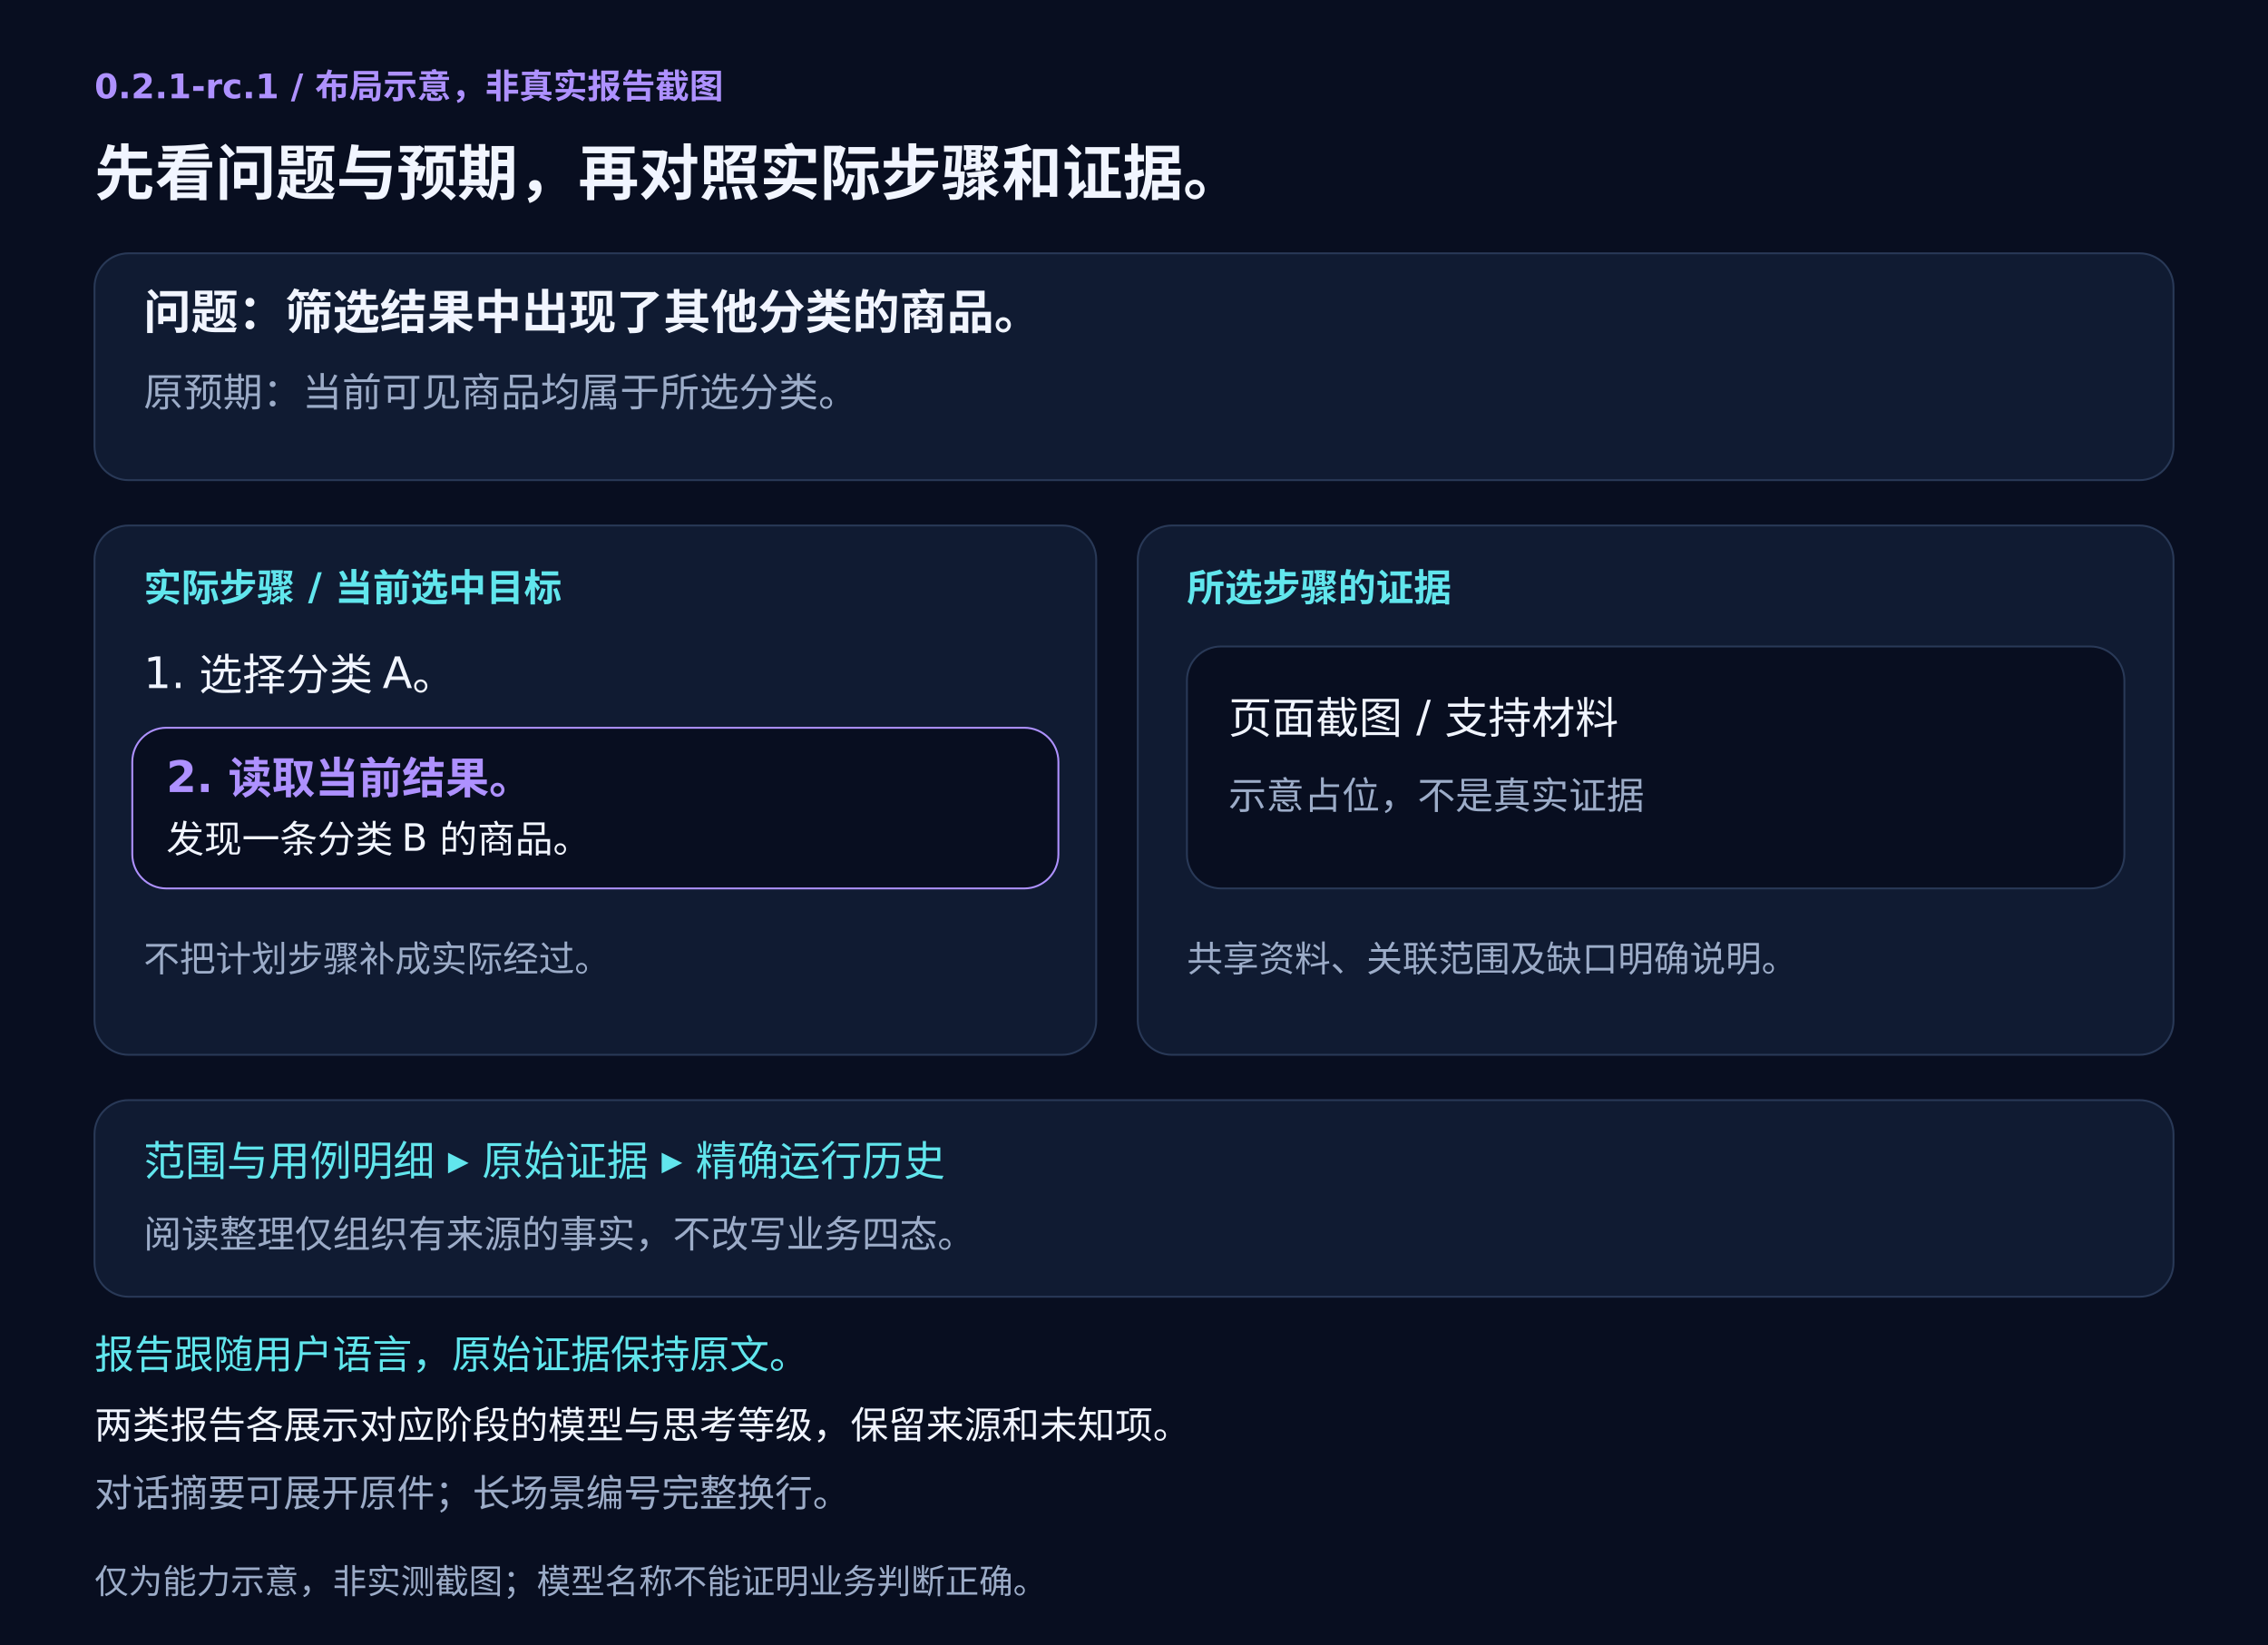
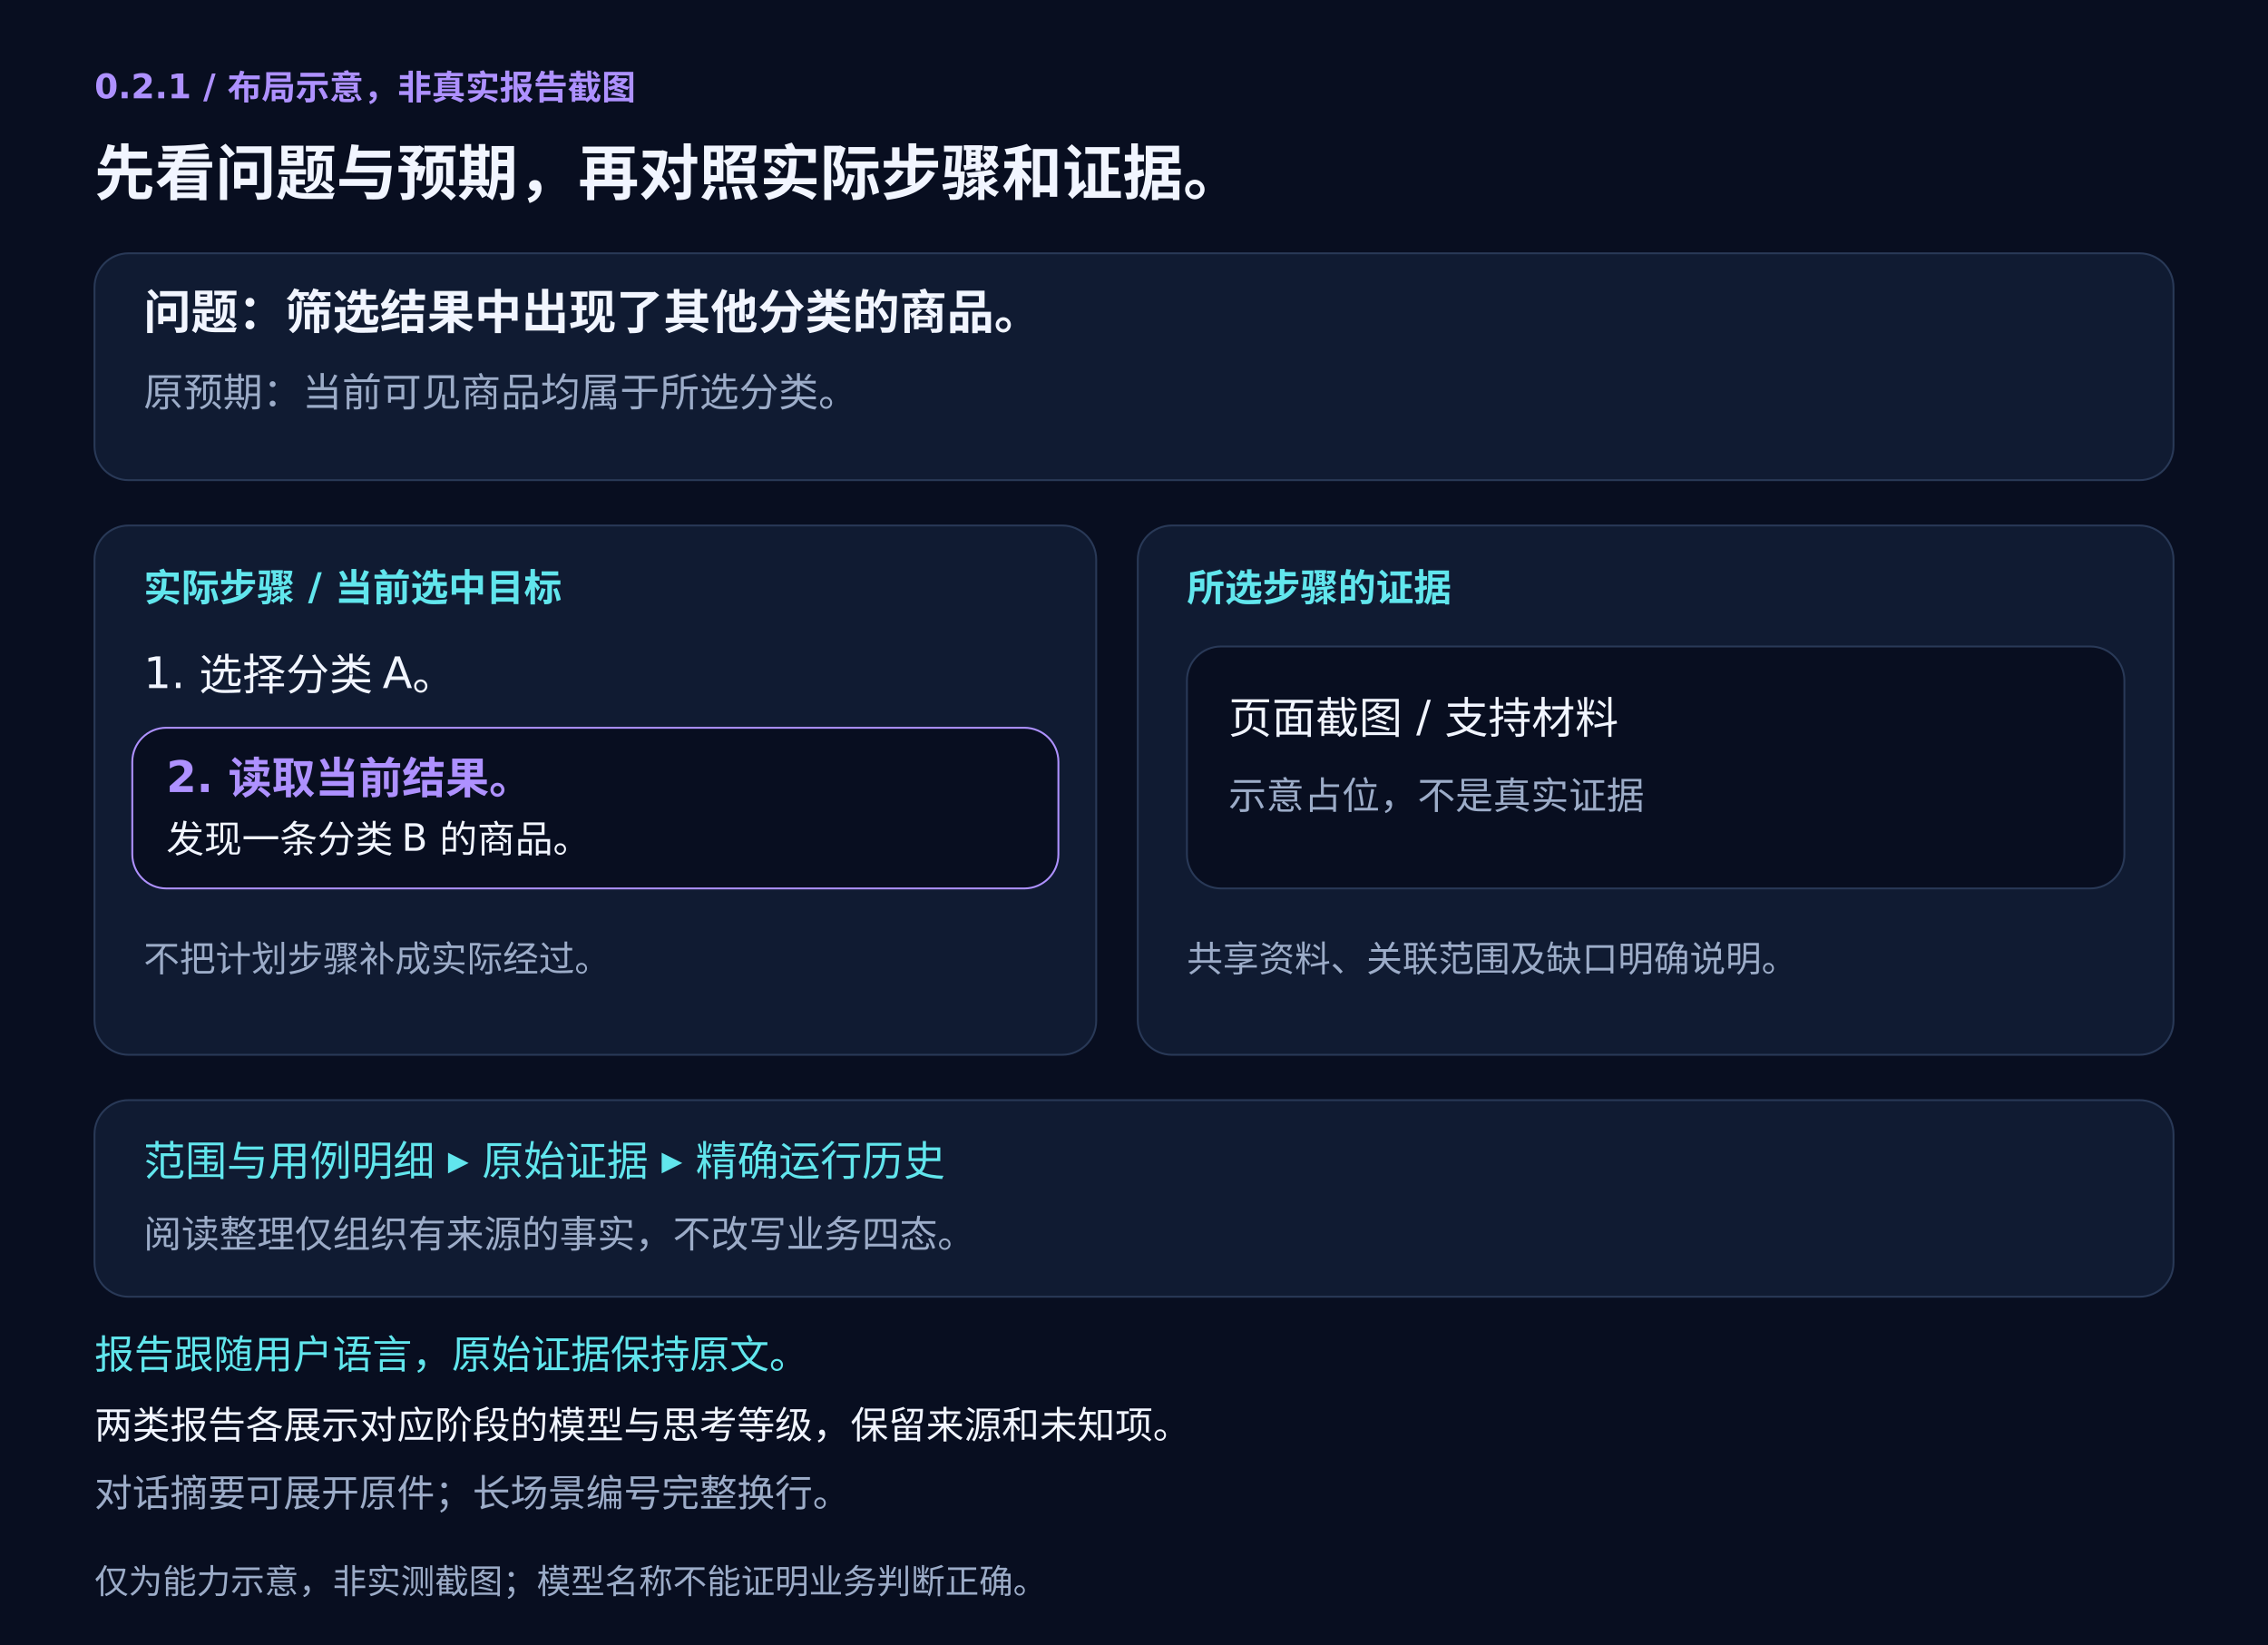
<svg xmlns="http://www.w3.org/2000/svg" width="1200" height="870" viewBox="0 0 1200 870" role="img" aria-label="方案 B 报告阅读 — 能力示意">
  <defs>
    <linearGradient id="g">
      <stop stop-color="#61e6ed" />
      <stop offset="1" stop-color="#ae91ff" />
    </linearGradient>
    <marker id="arrow" markerWidth="8" markerHeight="8" refX="7" refY="4" orient="auto">
      <path d="M0,0 L8,4 L0,8" fill="#61e6ed" />
    </marker>
  </defs>
  <g font-family="DejaVu Sans, Noto Sans CJK SC, sans-serif">
    <rect x="0" y="0" width="1200" height="870" rx="0" fill="#080e20" stroke="#080e20" />
    <path d="M0,2 H1200" stroke="url(#g)" stroke-width="4" />
-     <text x="50" y="52" font-size="18" fill="#ae91ff" font-weight="700">0.2.1-rc.1 / 布局示意，非真实报告截图</text>
+     <text x="50" y="52" font-size="18" fill="#ae91ff" font-weight="700">0.2.1 / 布局示意，非真实报告截图</text>
    <text x="50" y="103" font-size="32" fill="#f1f5ff" font-weight="700">先看问题与预期，再对照实际步骤和证据。</text>
    <rect x="50" y="134" width="1100" height="120" rx="18" fill="#101b32" stroke="#293957" />
    <text x="76" y="174" font-size="25" fill="#f1f5ff" font-weight="700">问题：筛选结果中出现了其他分类的商品。</text>
    <text x="76" y="215" font-size="21" fill="#9cacc8" font-weight="400">原预期：当前可见商品均属于所选分类。</text>
    <rect x="50" y="278" width="530" height="280" rx="18" fill="#101b32" stroke="#293957" />
    <rect x="602" y="278" width="548" height="280" rx="18" fill="#101b32" stroke="#293957" />
    <text x="76" y="318" font-size="20" fill="#61e6ed" font-weight="700">实际步骤 / 当前选中目标</text>
    <text x="76" y="364" font-size="23" fill="#f1f5ff" font-weight="400">1. 选择分类 A。</text>
    <rect x="70" y="385" width="490" height="85" rx="18" fill="#080e20" stroke="#ae91ff" />
    <text x="88" y="419" font-size="23" fill="#ae91ff" font-weight="700">2. 读取当前结果。</text>
    <text x="88" y="451" font-size="20" fill="#f1f5ff" font-weight="400">发现一条分类 B 的商品。</text>
    <text x="76" y="514" font-size="19" fill="#9cacc8" font-weight="400">不把计划步骤补成实际经过。</text>
    <text x="628" y="318" font-size="20" fill="#61e6ed" font-weight="700">所选步骤的证据</text>
    <rect x="628" y="342" width="496" height="128" rx="18" fill="#080e20" stroke="#293957" />
    <text x="650" y="388" font-size="23" fill="#f1f5ff" font-weight="400">页面截图 / 支持材料</text>
    <text x="650" y="428" font-size="20" fill="#9cacc8" font-weight="400">示意占位，不是真实证据</text>
    <text x="628" y="514" font-size="19" fill="#9cacc8" font-weight="400">共享资料、关联范围及缺口明确说明。</text>
    <rect x="50" y="582" width="1100" height="104" rx="18" fill="#101b32" stroke="#293957" />
    <text x="76" y="622" font-size="22" fill="#61e6ed" font-weight="400">范围与用例明细 ▸ 原始证据 ▸ 精确运行历史</text>
    <text x="76" y="660" font-size="20" fill="#9cacc8" font-weight="400">阅读整理仅组织有来源的事实，不改写业务四态。</text>
    <text x="50" y="724" font-size="21" fill="#61e6ed" font-weight="400">报告跟随用户语言，原始证据保持原文。</text>
    <text x="50" y="761" font-size="20" fill="#f1f5ff" font-weight="400">两类报告各展示对应阶段的模型与思考等级，保留来源和未知项。</text>
    <text x="50" y="797" font-size="20" fill="#9cacc8" font-weight="400">对话摘要可展开原件；长场景编号完整换行。</text>
    <text x="50" y="843" font-size="18" fill="#9cacc8" font-weight="400">仅为能力示意，非实测截图；模型名称不能证明业务判断正确。</text>
  </g>
</svg>
